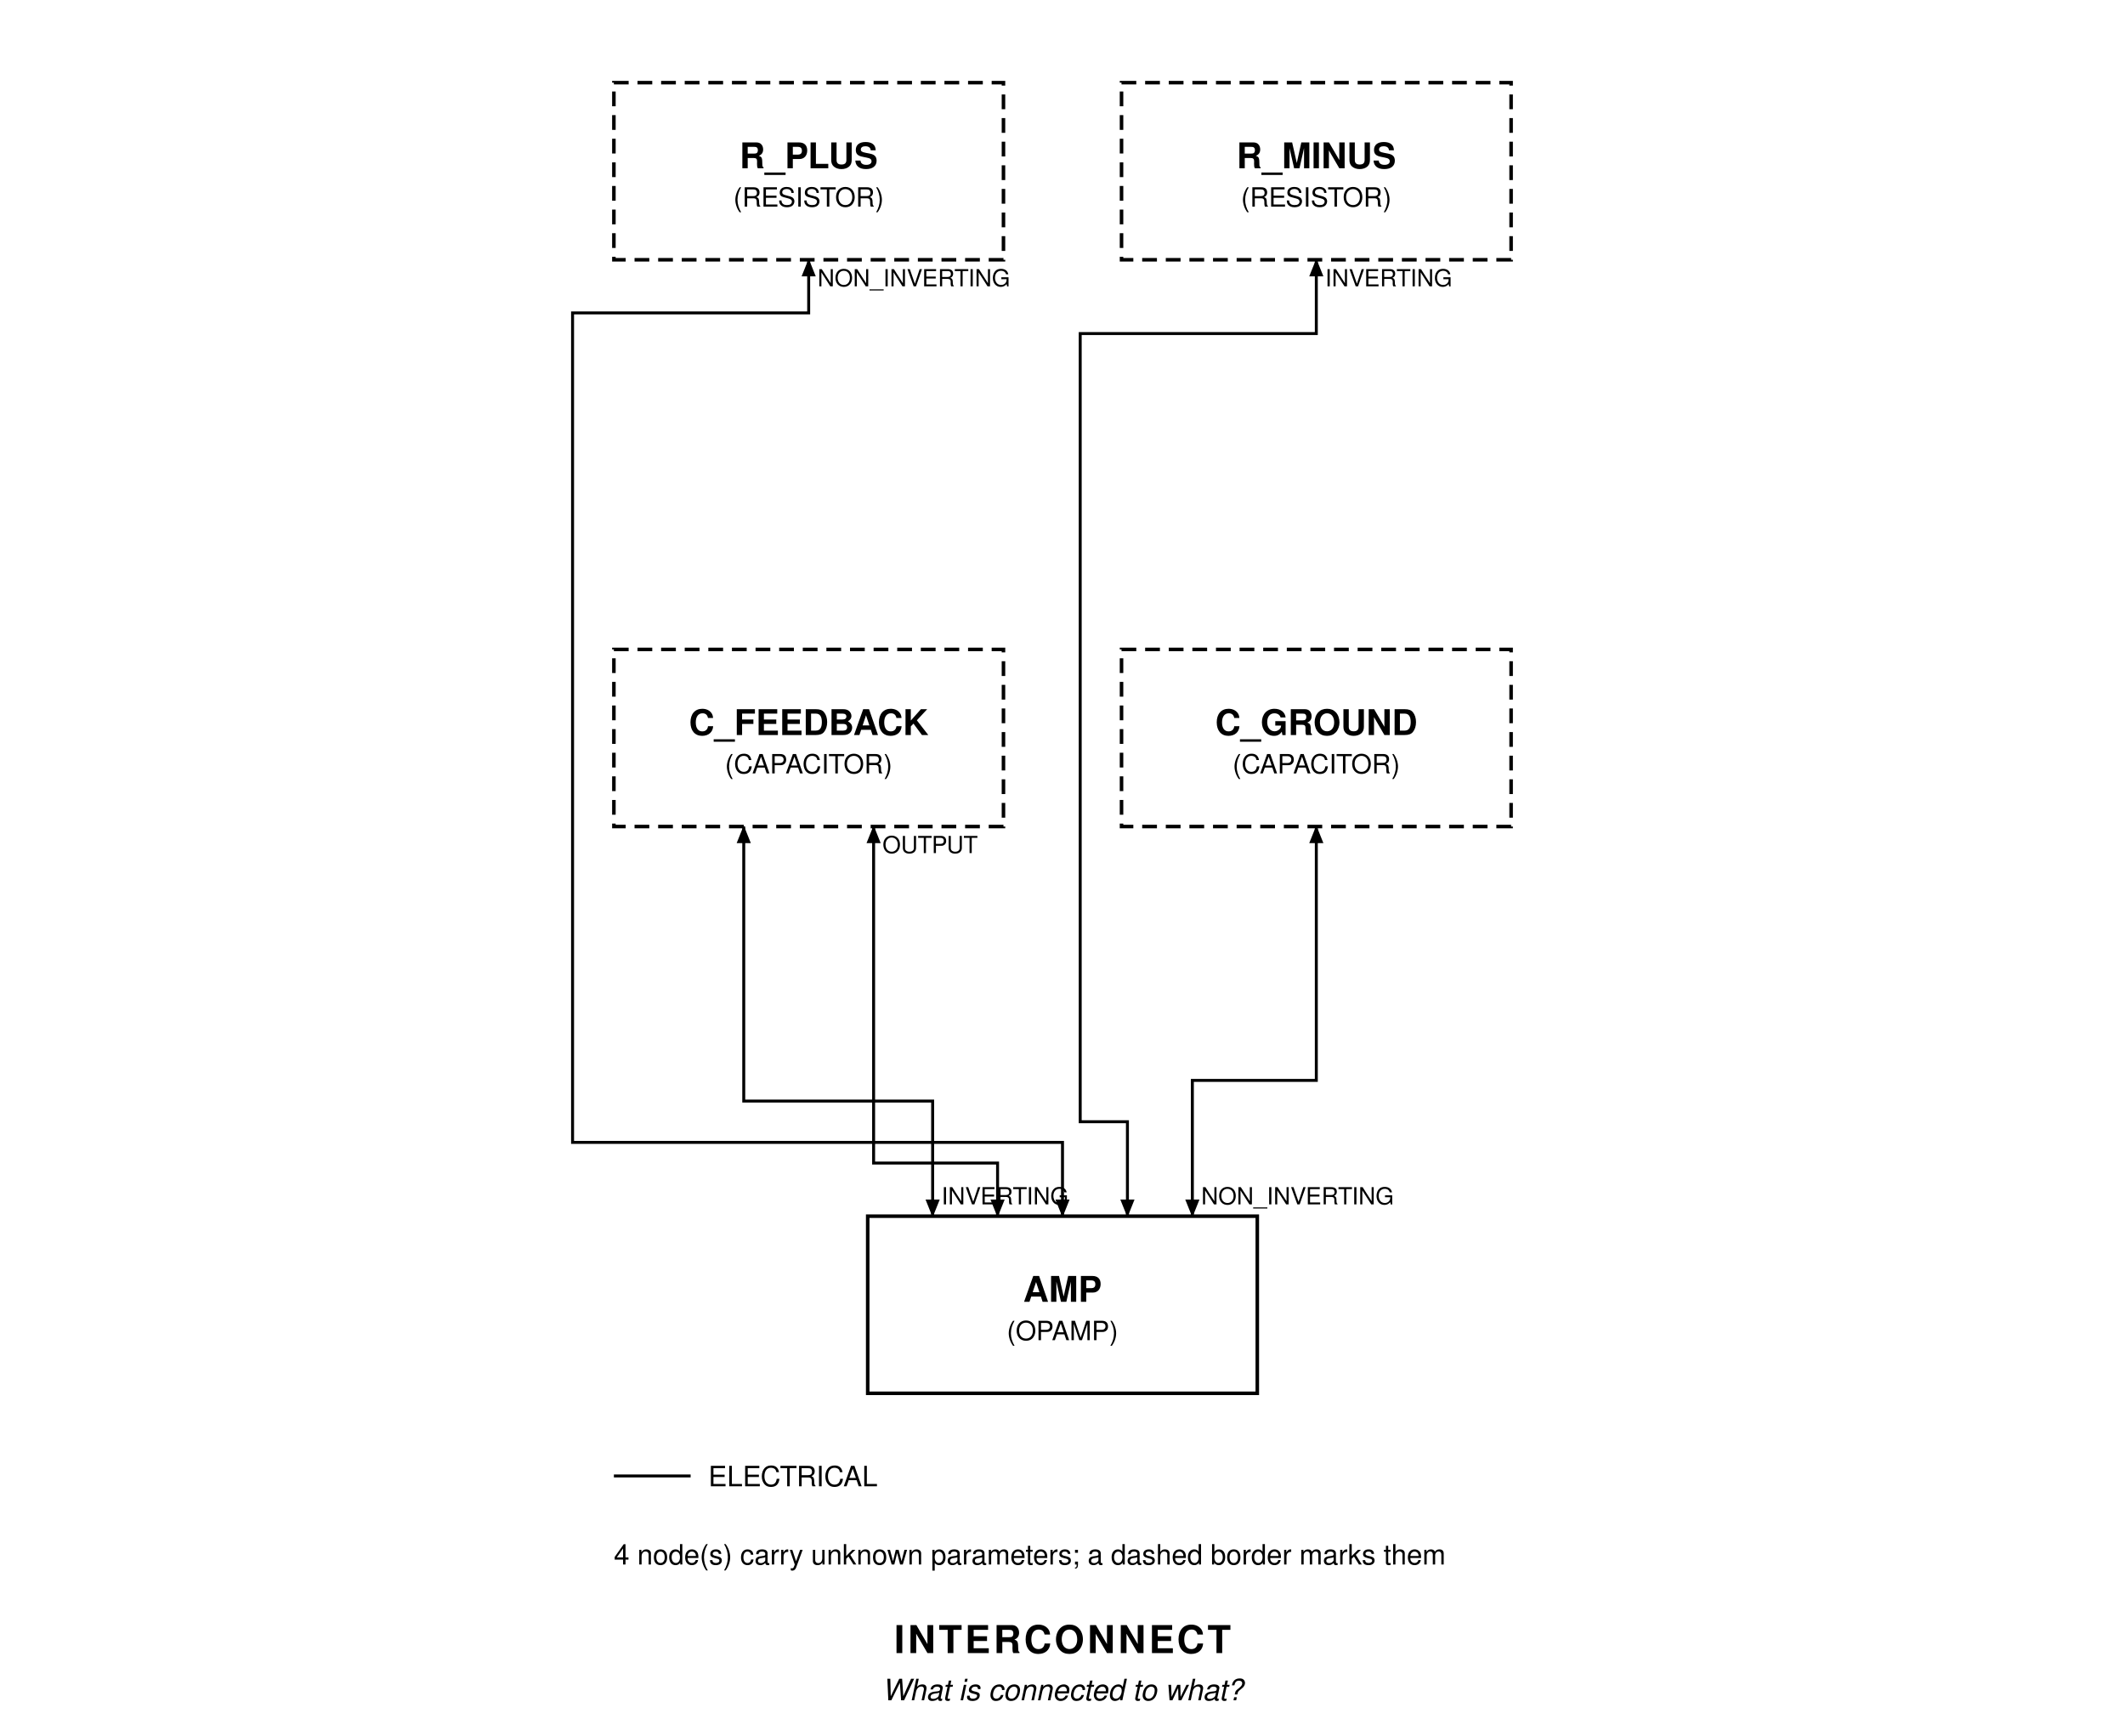
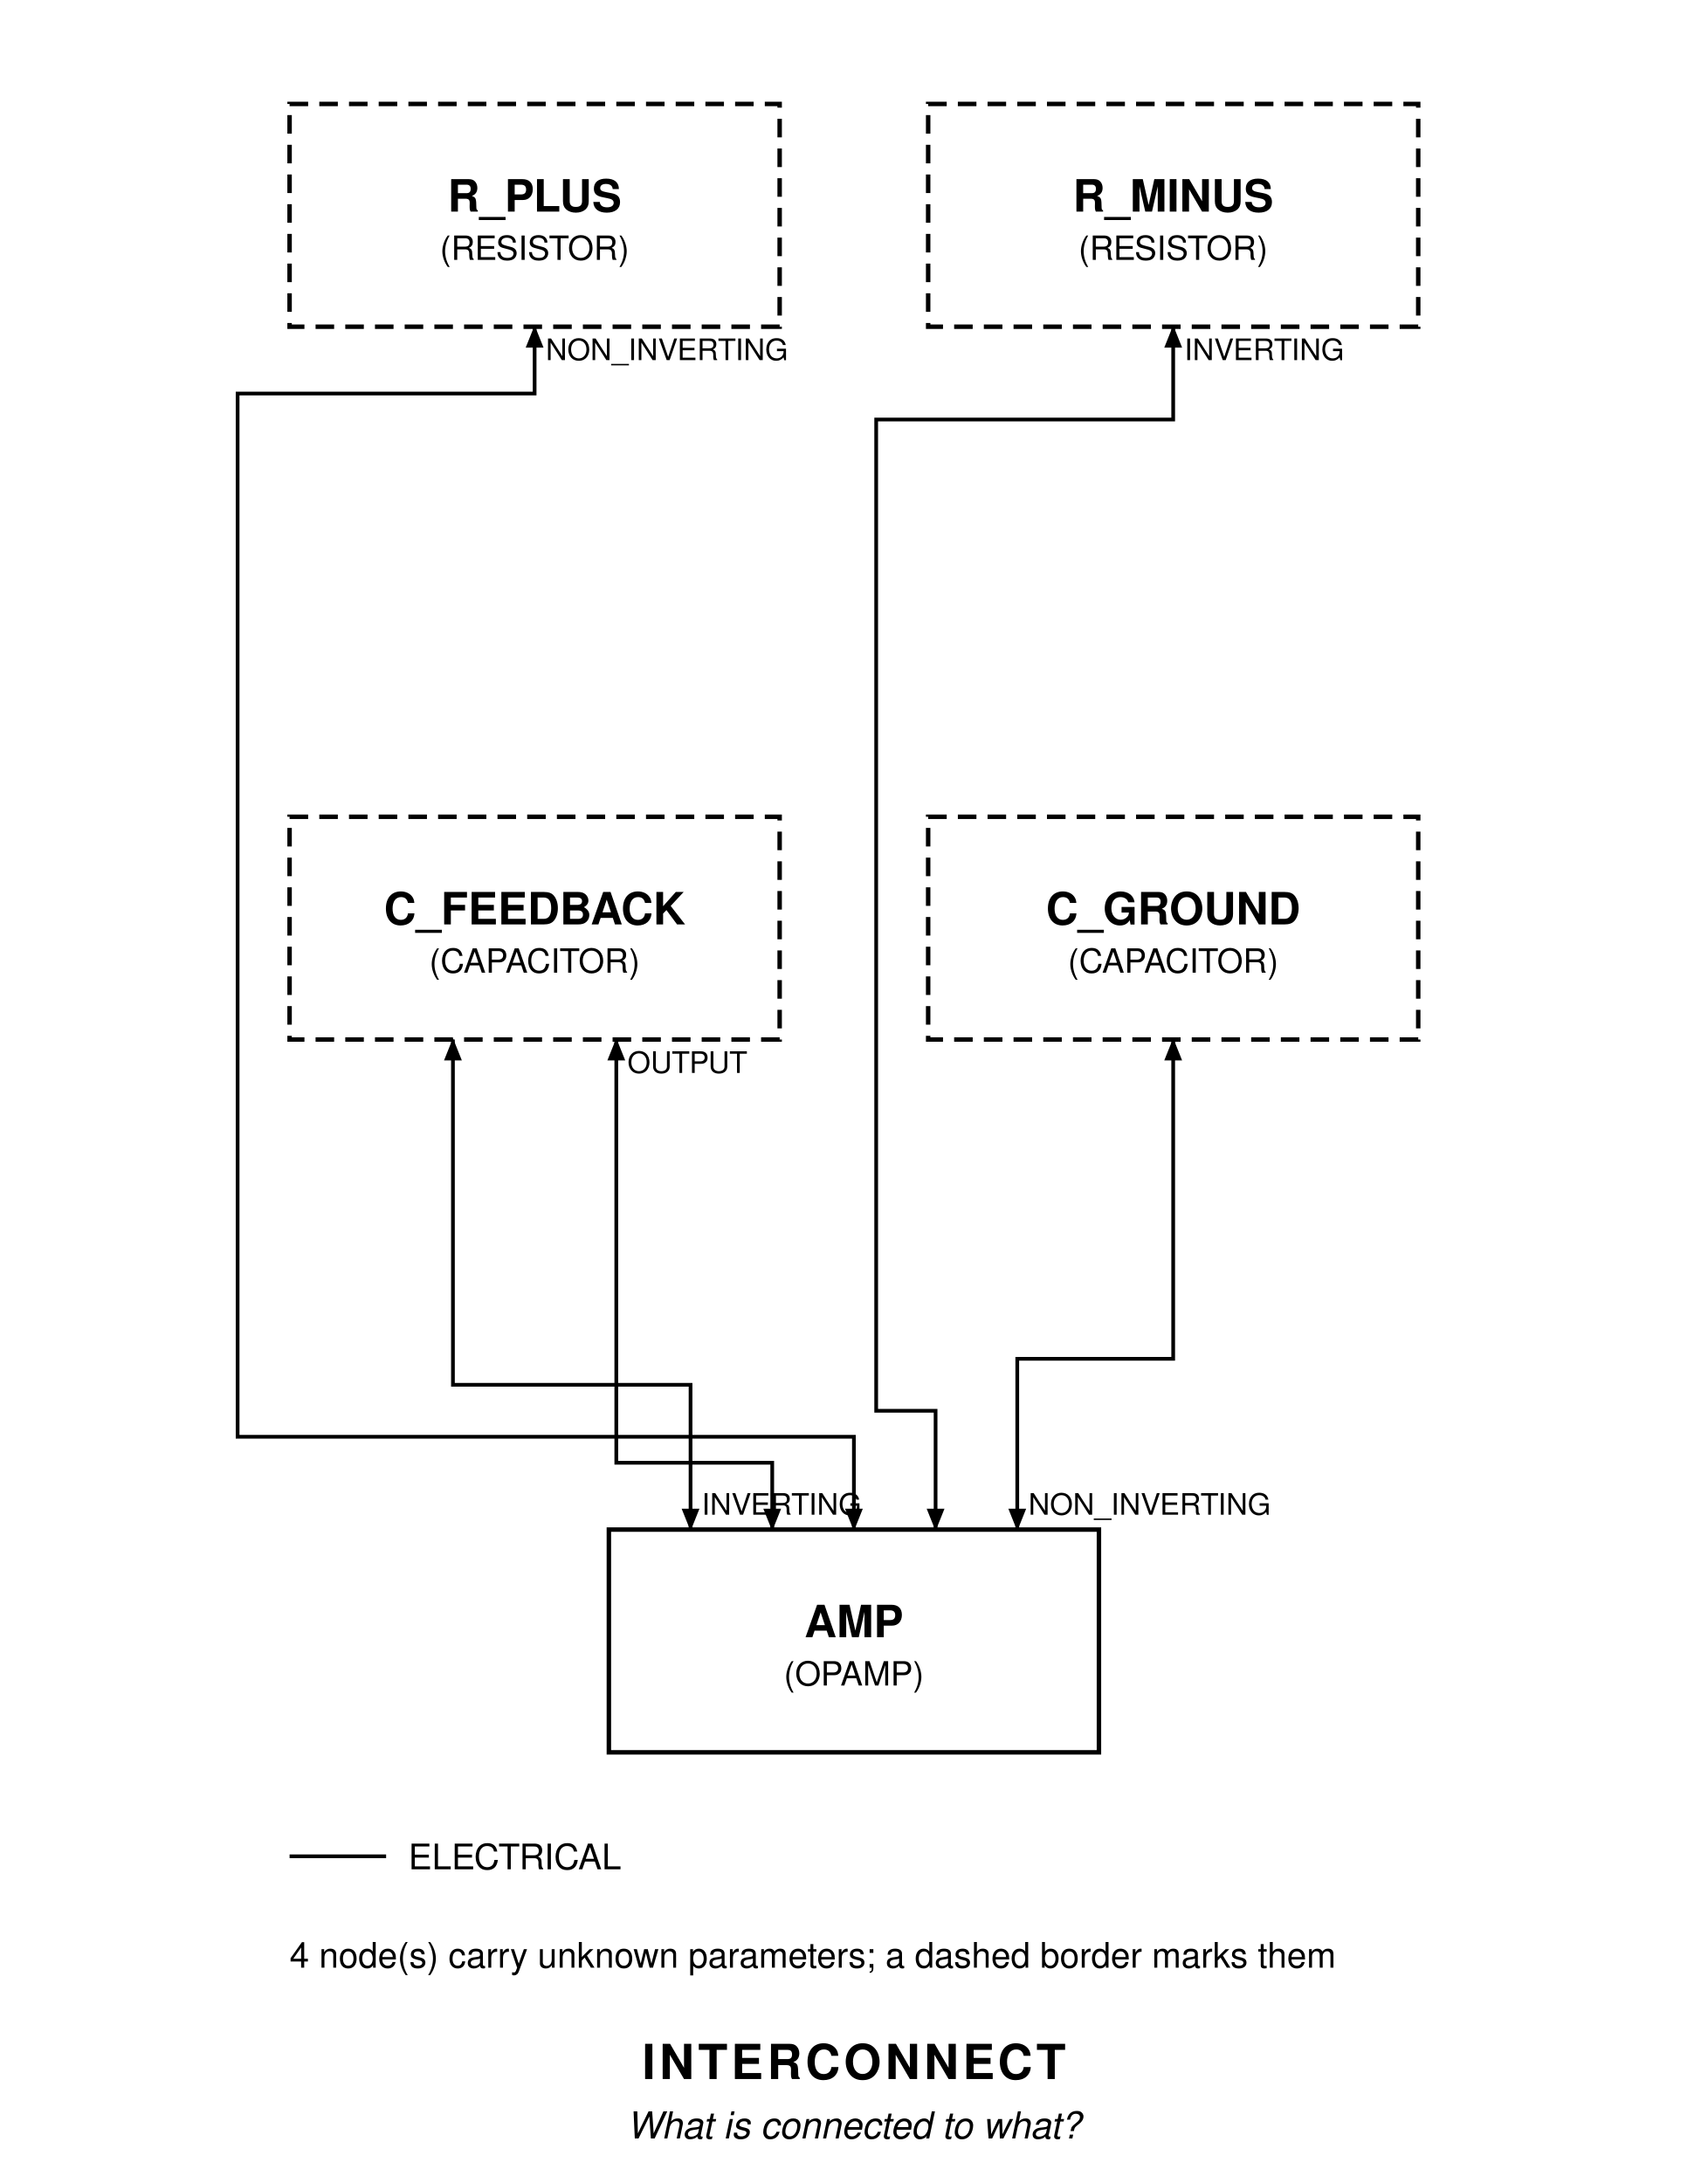
- <svg xmlns="http://www.w3.org/2000/svg" width="720" height="588" viewBox="0 0 720 588" font-family="Helvetica, Arial, sans-serif">
+ <svg xmlns="http://www.w3.org/2000/svg" width="460" height="588" viewBox="0 0 460 588" font-family="Helvetica, Arial, sans-serif">
  <defs>
    <marker id="arrow" viewBox="0 0 8 8" refX="7.5" refY="4" markerWidth="6" markerHeight="6" orient="auto-start-reverse">
      <path d="M0,0.8 L8,4 L0,7.2 Z" fill="#000000" />
    </marker>
  </defs>
-   <g transform="translate(180,0)">
+   <g transform="translate(50,0)">
    <polyline points="116.0,280.0 116.0,394.0 158.0,394.0 158.0,412.0" fill="none" stroke="#000000" stroke-width="1" marker-start="url(#arrow)" marker-end="url(#arrow)" />
    <polyline points="94.0,88.0 94.0,106.0 14.0,106.0 14.0,387.0 180.0,387.0 180.0,412.0" fill="none" stroke="#000000" stroke-width="1" marker-start="url(#arrow)" marker-end="url(#arrow)" />
    <polyline points="266.0,88.0 266.0,113.0 186.0,113.0 186.0,380.0 202.0,380.0 202.0,412.0" fill="none" stroke="#000000" stroke-width="1" marker-start="url(#arrow)" marker-end="url(#arrow)" />
    <polyline points="136.0,412.0 136.0,373.0 72.0,373.0 72.0,280.0" fill="none" stroke="#000000" stroke-width="1" marker-start="url(#arrow)" marker-end="url(#arrow)" />
    <polyline points="224.0,412.0 224.0,366.0 266.0,366.0 266.0,280.0" fill="none" stroke="#000000" stroke-width="1" marker-start="url(#arrow)" marker-end="url(#arrow)" />
    <g>
      <rect x="28" y="220" width="132" height="60" fill="none" stroke="#000000" stroke-width="1.2" stroke-dasharray="5 3" />
      <text x="94" y="249.0" text-anchor="middle" font-size="12" font-weight="bold" fill="#000000">C_FEEDBACK</text>
      <text x="94" y="262.0" text-anchor="middle" font-size="9" fill="#000000">(CAPACITOR)</text>
    </g>
    <g>
      <rect x="28" y="28" width="132" height="60" fill="none" stroke="#000000" stroke-width="1.2" stroke-dasharray="5 3" />
      <text x="94" y="57.0" text-anchor="middle" font-size="12" font-weight="bold" fill="#000000">R_PLUS</text>
      <text x="94" y="70.0" text-anchor="middle" font-size="9" fill="#000000">(RESISTOR)</text>
    </g>
    <g>
      <rect x="200" y="28" width="132" height="60" fill="none" stroke="#000000" stroke-width="1.2" stroke-dasharray="5 3" />
      <text x="266" y="57.0" text-anchor="middle" font-size="12" font-weight="bold" fill="#000000">R_MINUS</text>
      <text x="266" y="70.0" text-anchor="middle" font-size="9" fill="#000000">(RESISTOR)</text>
    </g>
    <g>
      <rect x="200" y="220" width="132" height="60" fill="none" stroke="#000000" stroke-width="1.2" stroke-dasharray="5 3" />
      <text x="266" y="249.0" text-anchor="middle" font-size="12" font-weight="bold" fill="#000000">C_GROUND</text>
      <text x="266" y="262.0" text-anchor="middle" font-size="9" fill="#000000">(CAPACITOR)</text>
    </g>
    <g>
      <rect x="114" y="412" width="132" height="60" fill="none" stroke="#000000" stroke-width="1.2" />
      <text x="180" y="441.0" text-anchor="middle" font-size="12" font-weight="bold" fill="#000000">AMP</text>
      <text x="180" y="454.0" text-anchor="middle" font-size="9" fill="#000000">(OPAMP)</text>
    </g>
    <text x="119.0" y="289.0" text-anchor="start" font-size="8" fill="#000000">OUTPUT</text>
    <text x="97.0" y="97.0" text-anchor="start" font-size="8" fill="#000000">NON_INVERTING</text>
    <text x="269.0" y="97.0" text-anchor="start" font-size="8" fill="#000000">INVERTING</text>
    <text x="139.0" y="408.0" text-anchor="start" font-size="8" fill="#000000">INVERTING</text>
    <text x="227.0" y="408.0" text-anchor="start" font-size="8" fill="#000000">NON_INVERTING</text>
    <line x1="28" y1="500" x2="54" y2="500" stroke="#000000" stroke-width="1" />
    <text x="60" y="503.5" font-size="9.5" fill="#000000">ELECTRICAL</text>
    <text x="28" y="530" font-size="9.5" fill="#000000">4 node(s) carry unknown parameters; a dashed border marks them</text>
  </g>
-   <text x="360.0" y="560" text-anchor="middle" font-size="13" font-weight="bold" letter-spacing="0.08em" fill="#000000">INTERCONNECT</text>
-   <text x="360.0" y="576" text-anchor="middle" font-size="10" font-style="italic" fill="#000000">What is connected to what?</text>
+   <text x="230.0" y="560" text-anchor="middle" font-size="13" font-weight="bold" letter-spacing="0.08em" fill="#000000">INTERCONNECT</text>
+   <text x="230.0" y="576" text-anchor="middle" font-size="10" font-style="italic" fill="#000000">What is connected to what?</text>
</svg>
